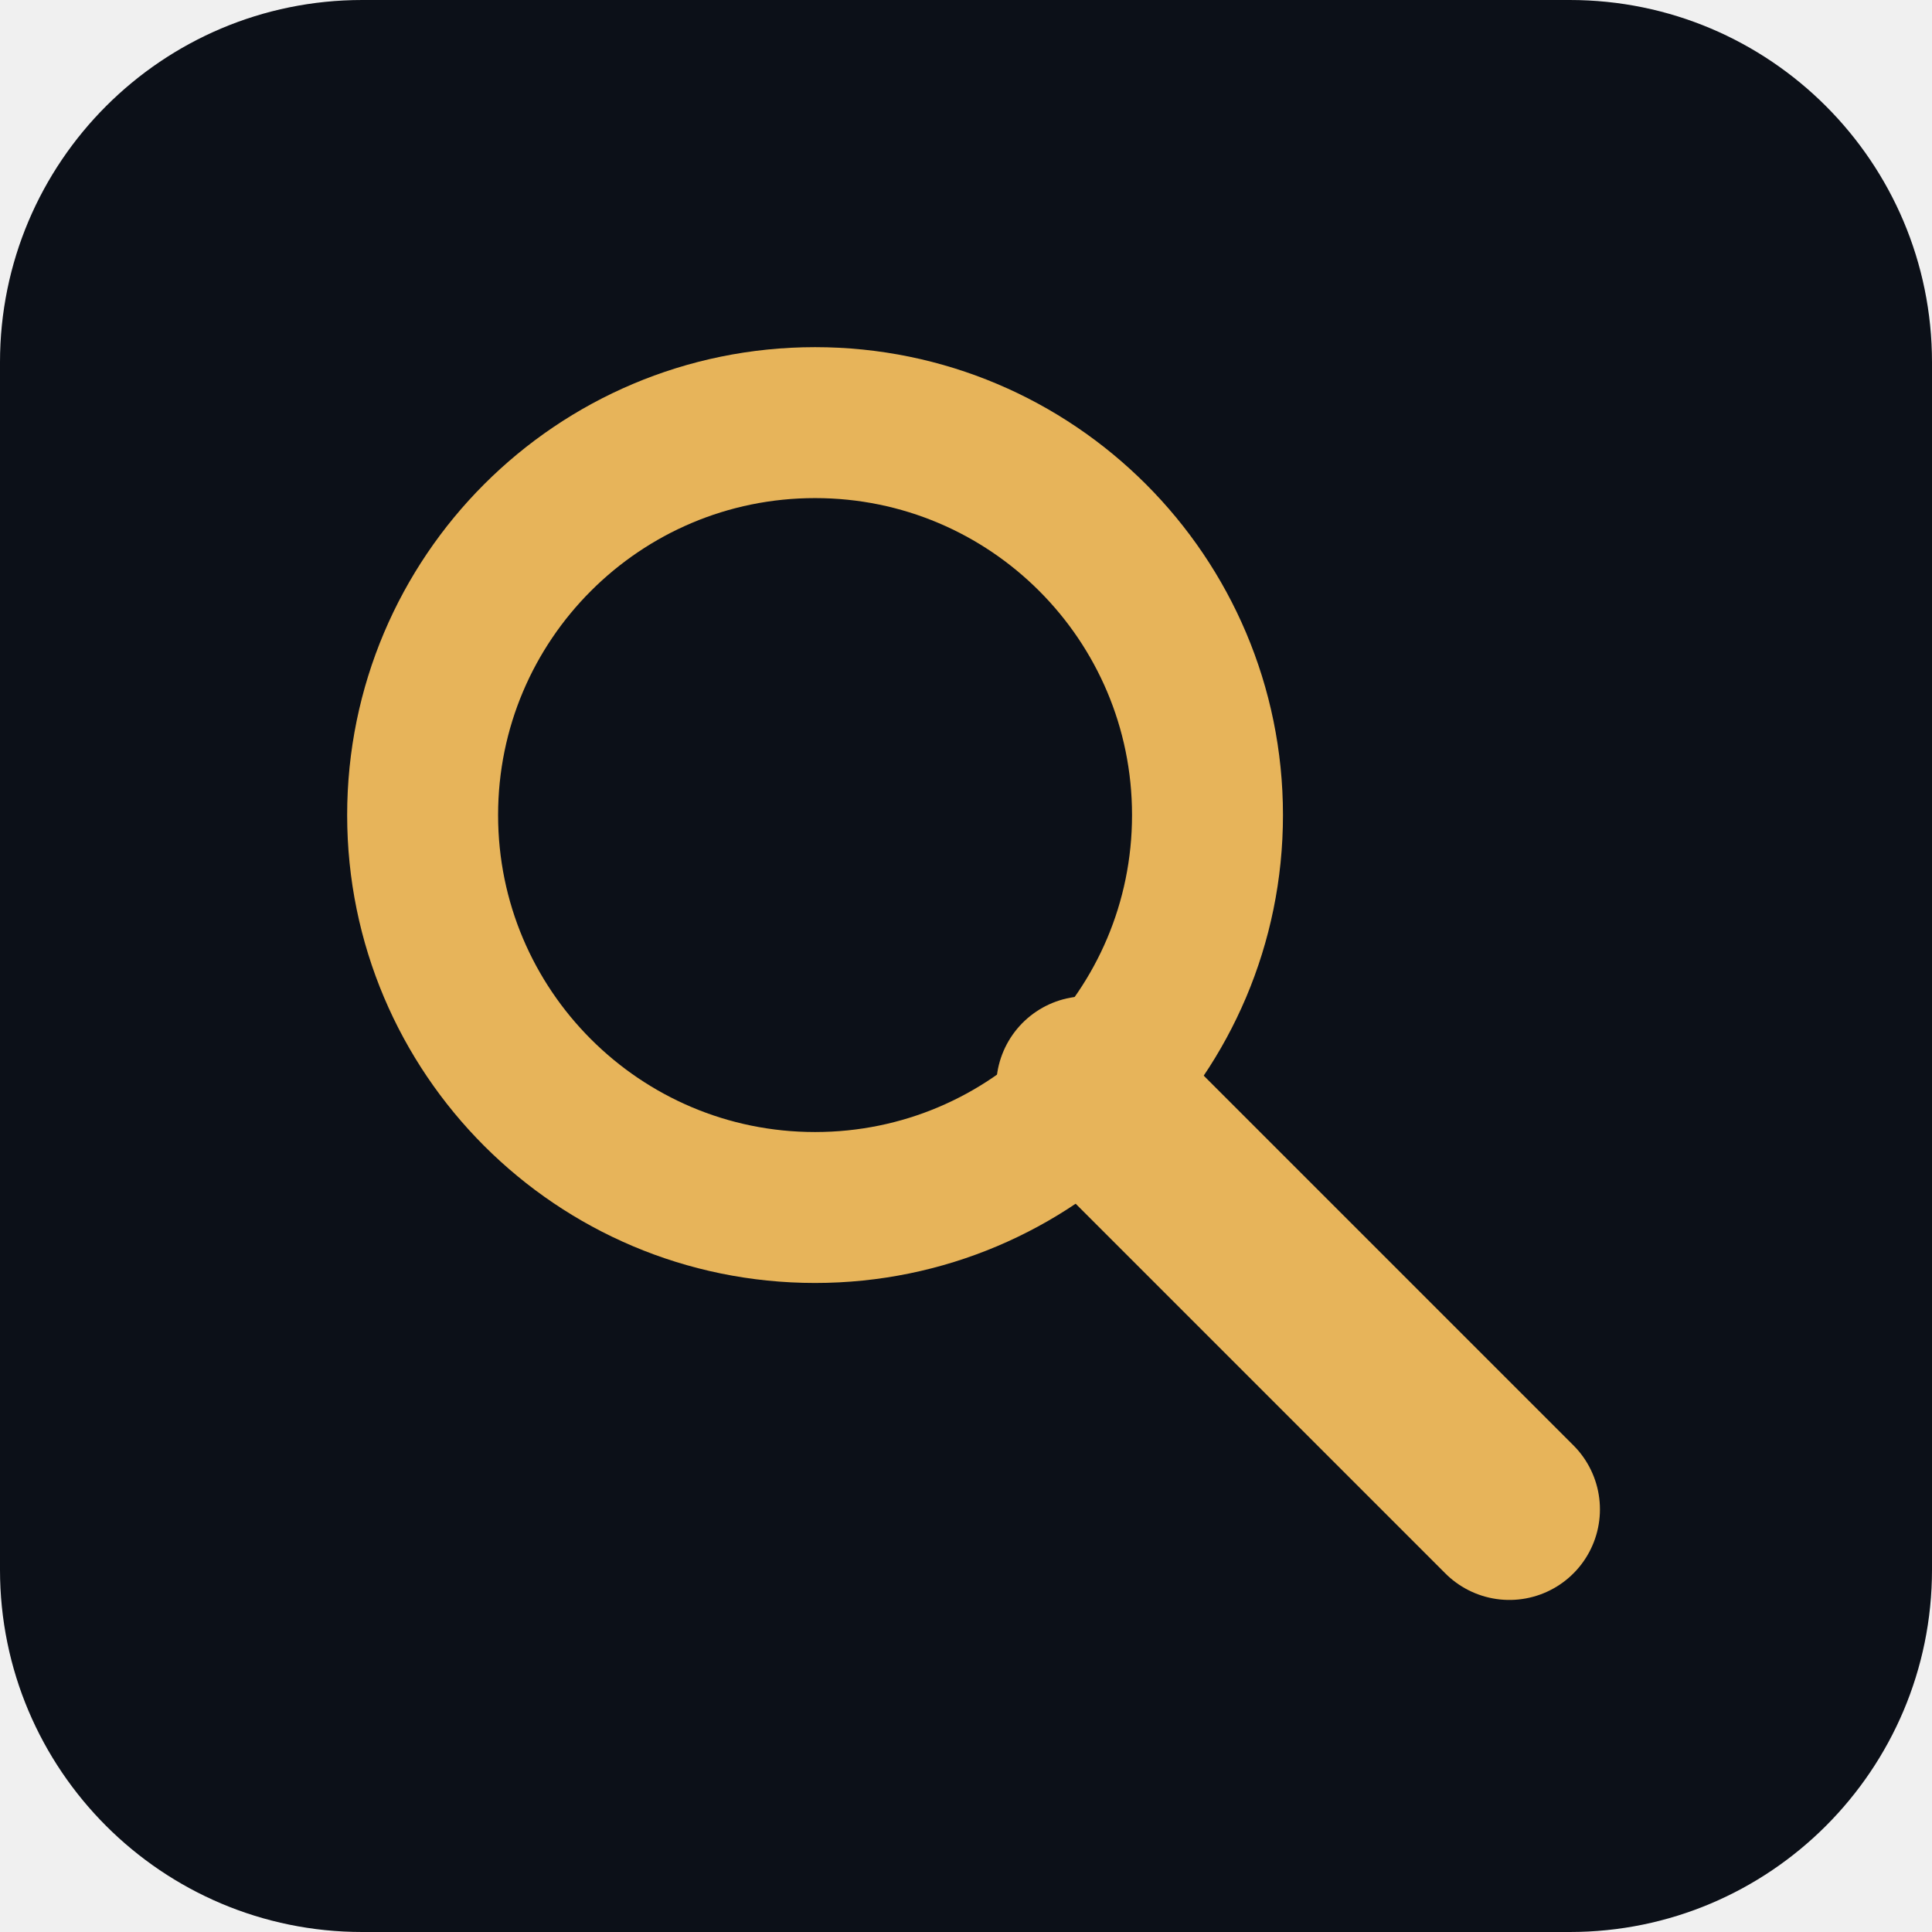
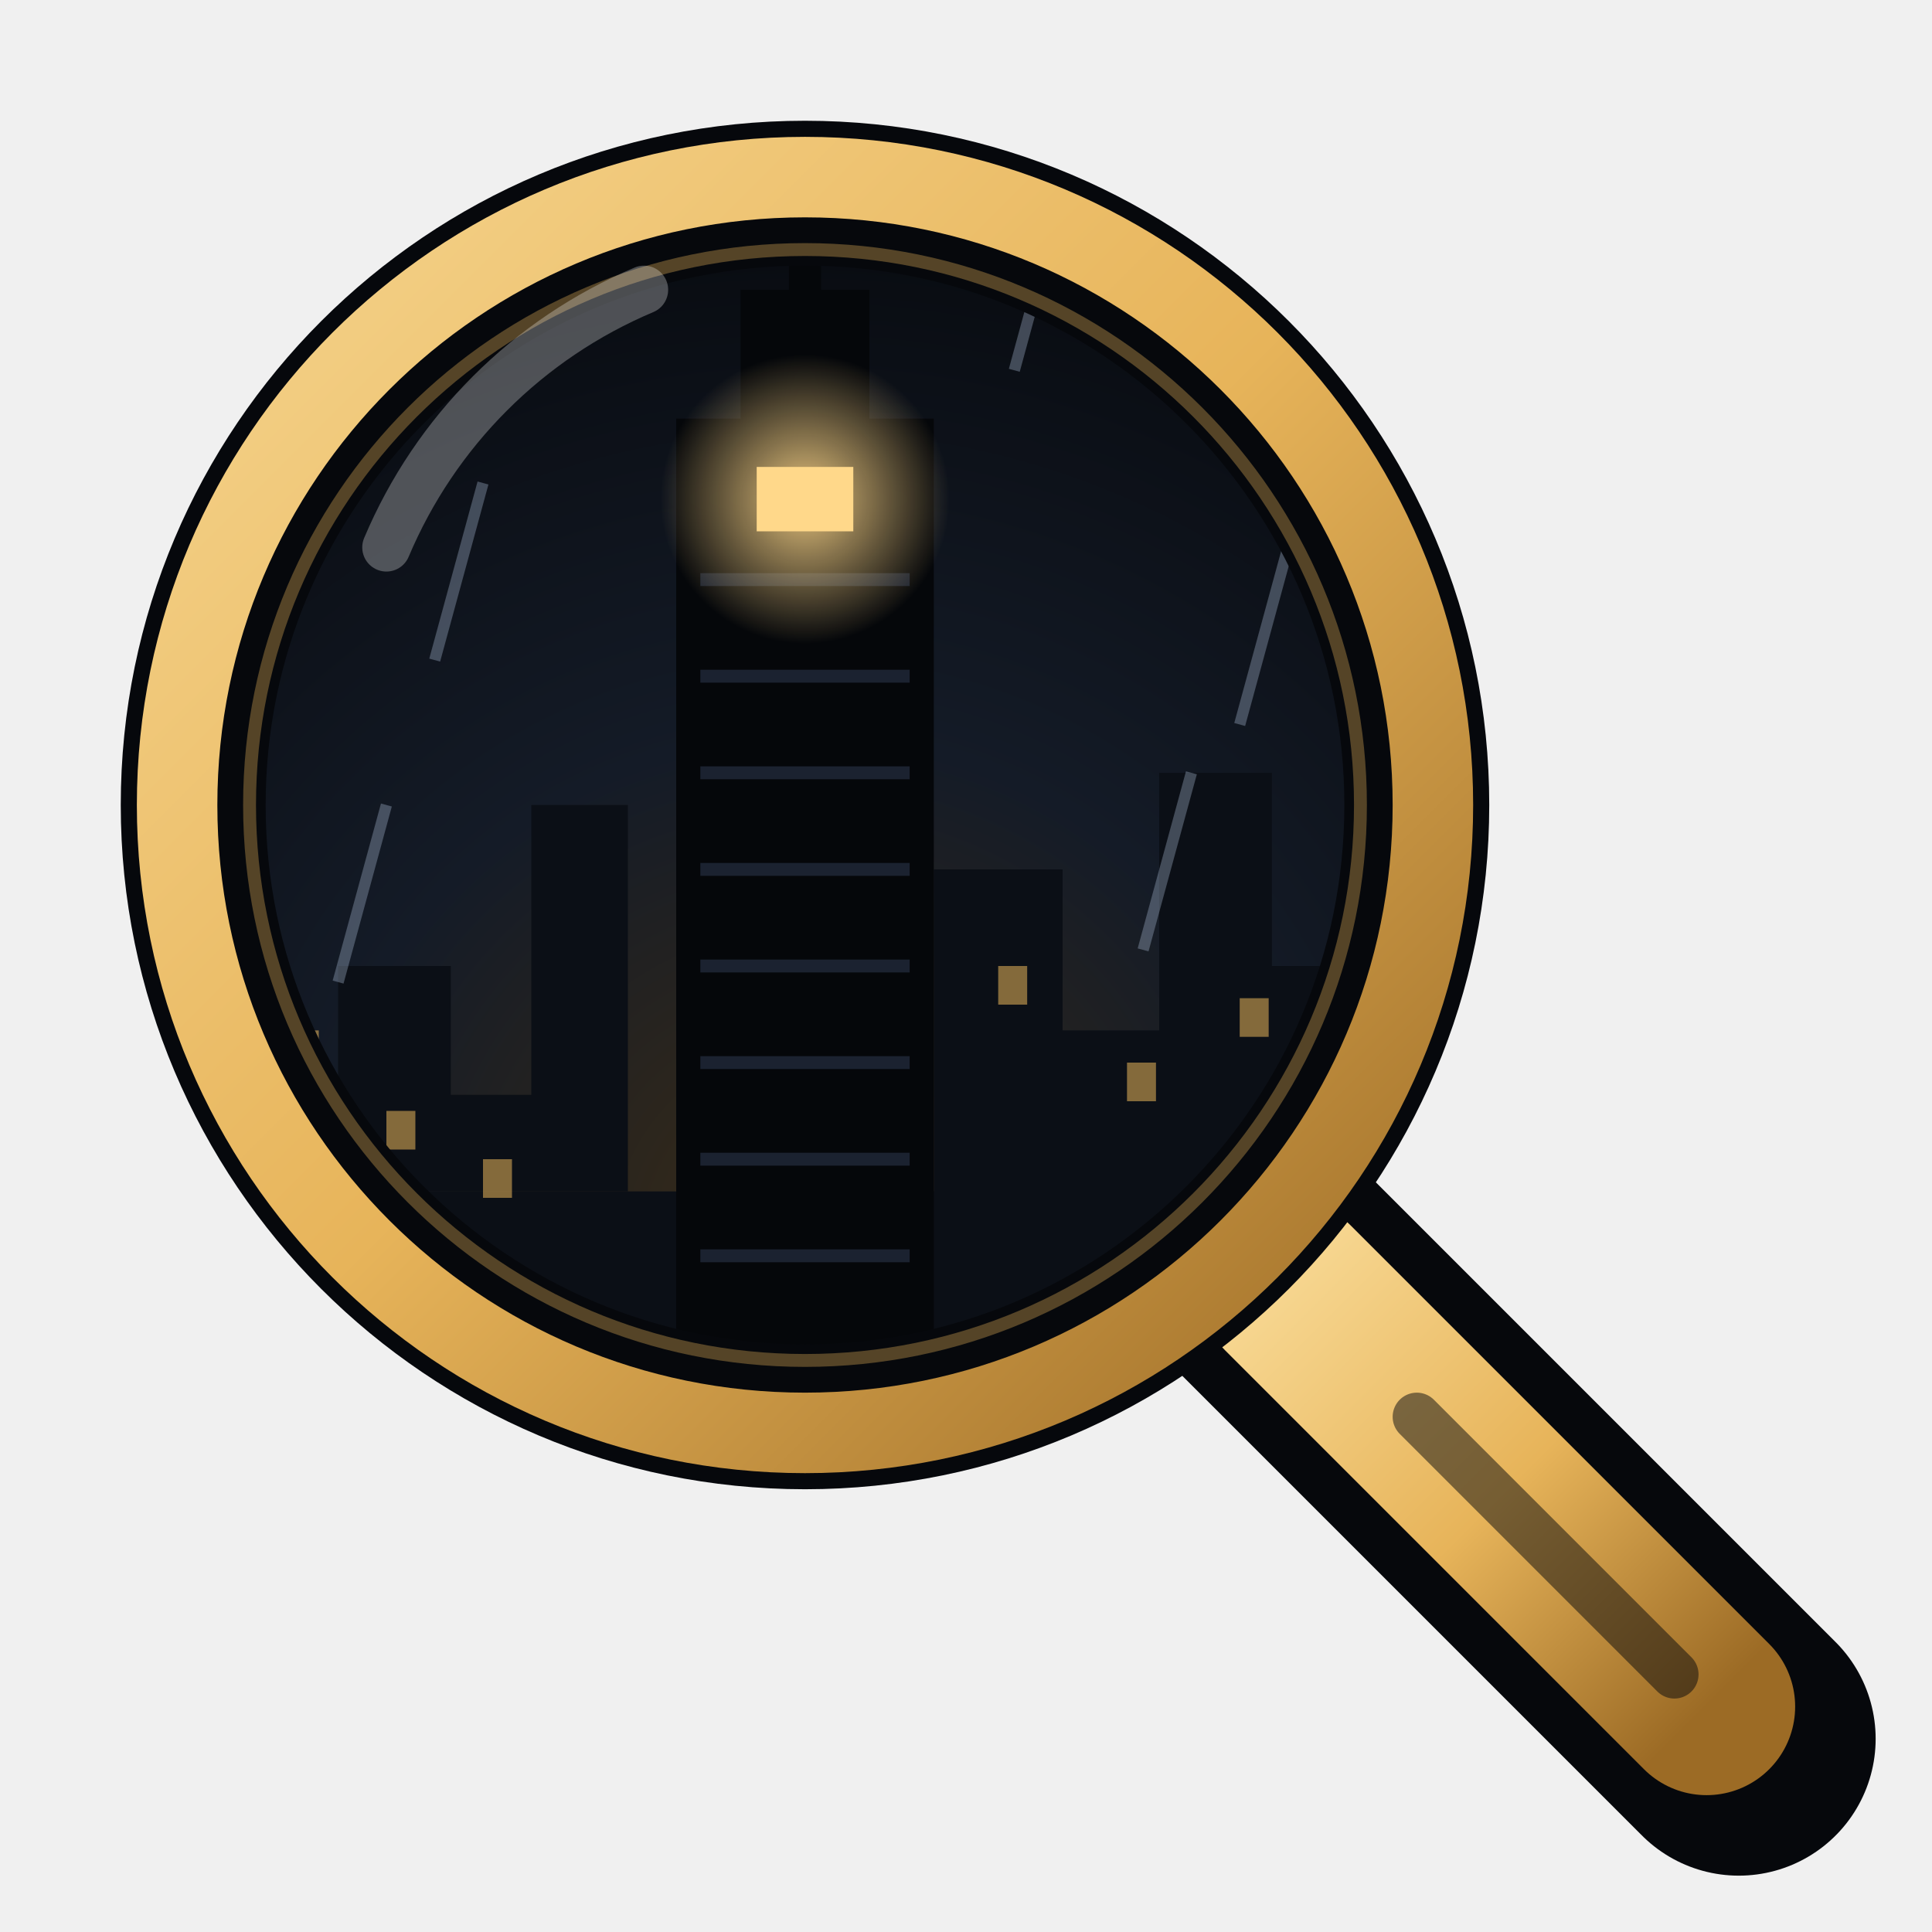
- <svg xmlns="http://www.w3.org/2000/svg" viewBox="0 0 64 64">
-   <rect width="64" height="64" rx="12" fill="#0c1018" />
-   <circle cx="27" cy="27" r="13" fill="none" stroke="#e7b45a" stroke-width="5" />
-   <path d="M36 36l14 14" stroke="#e7b45a" stroke-width="6" stroke-linecap="round" />
+ <svg xmlns="http://www.w3.org/2000/svg" viewBox="0 0 120 120" width="120" height="120" class="" role="img" aria-label="Blackwood Files">
+   <defs>
+     <radialGradient id="R0s" cx="0.5" cy="0.85" r="0.9">
+       <stop offset="0" stop-color="#3a2c17" />
+       <stop offset="0.45" stop-color="#141b27" />
+       <stop offset="1" stop-color="#06080c" />
+     </radialGradient>
+     <radialGradient id="R0w" cx="0.5" cy="0.5" r="0.5">
+       <stop offset="0" stop-color="#ffd88a" stop-opacity="0.9" />
+       <stop offset="1" stop-color="#ffd88a" stop-opacity="0" />
+     </radialGradient>
+     <linearGradient id="R0r" x1="0" y1="0" x2="1" y2="1">
+       <stop offset="0" stop-color="#f6d58e" />
+       <stop offset="0.5" stop-color="#e7b45a" />
+       <stop offset="1" stop-color="#9c6b25" />
+     </linearGradient>
+     <clipPath id="R0c">
+       <circle cx="50" cy="50" r="38" />
+     </clipPath>
+   </defs>
+   <path d="M78 78 L108 108" stroke="#06080c" stroke-width="17" stroke-linecap="round" />
+   <path d="M80 80 L106 106" stroke="url(#R0r)" stroke-width="11" stroke-linecap="round" />
+   <path d="M88 88 L104 104" stroke="#06080c" stroke-width="3" stroke-linecap="round" opacity="0.5" />
+   <circle cx="50" cy="50" r="38" fill="url(#R0s)" />
+   <g clip-path="url(#R0c)">
+     <path d="M12 74 h9 v-14 h7 v8 h5 v-18 h6 v24 M58 74 v-20 h8 v10 h6 v-16 h7 v12 h6 v14 h20 v40 h-100 z" fill="#0b0f16" />
+     <rect x="10" y="74" width="100" height="40" fill="#0b0f16" />
+     <rect x="42" y="26" width="16" height="66" fill="#05070a" />
+     <rect x="46" y="18" width="8" height="9" fill="#05070a" />
+     <line x1="50" y1="6" x2="50" y2="18" stroke="#05070a" stroke-width="2" />
+     <circle cx="50" cy="7" r="1.6" fill="#e5483a" />
+     <line x1="43.5" y1="36" x2="56.5" y2="36" stroke="#1b2230" stroke-width="0.8" />
+     <line x1="43.5" y1="42" x2="56.5" y2="42" stroke="#1b2230" stroke-width="0.8" />
+     <line x1="43.5" y1="48" x2="56.5" y2="48" stroke="#1b2230" stroke-width="0.8" />
+     <line x1="43.5" y1="54" x2="56.5" y2="54" stroke="#1b2230" stroke-width="0.8" />
+     <line x1="43.5" y1="60" x2="56.5" y2="60" stroke="#1b2230" stroke-width="0.8" />
+     <line x1="43.5" y1="66" x2="56.5" y2="66" stroke="#1b2230" stroke-width="0.8" />
+     <line x1="43.5" y1="72" x2="56.5" y2="72" stroke="#1b2230" stroke-width="0.8" />
+     <line x1="43.5" y1="78" x2="56.5" y2="78" stroke="#1b2230" stroke-width="0.8" />
+     <circle cx="50" cy="31" r="9" fill="url(#R0w)" />
+     <rect x="47" y="29" width="6" height="4" fill="#ffd88a" />
+     <rect x="18" y="64" width="1.8" height="2.4" fill="#e7b45a" opacity="0.55" />
+     <rect x="24" y="69" width="1.8" height="2.4" fill="#e7b45a" opacity="0.55" />
+     <rect x="62" y="60" width="1.8" height="2.4" fill="#e7b45a" opacity="0.55" />
+     <rect x="70" y="66" width="1.8" height="2.4" fill="#e7b45a" opacity="0.55" />
+     <rect x="77" y="62" width="1.8" height="2.4" fill="#e7b45a" opacity="0.55" />
+     <rect x="83" y="70" width="1.8" height="2.4" fill="#e7b45a" opacity="0.55" />
+     <rect x="30" y="72" width="1.8" height="2.4" fill="#e7b45a" opacity="0.55" />
+     <g stroke="#a9bad3" stroke-width="0.7" opacity="0.35">
+       <line x1="16" y1="14" x2="13" y2="25" />
+       <line x1="30" y1="30" x2="27" y2="41" />
+       <line x1="66" y1="12" x2="63" y2="23" />
+       <line x1="80" y1="34" x2="77" y2="45" />
+       <line x1="24" y1="50" x2="21" y2="61" />
+       <line x1="74" y1="48" x2="71" y2="59" />
+       <line x1="36" y1="8" x2="33" y2="19" />
+       <line x1="88" y1="20" x2="85" y2="31" />
+     </g>
+   </g>
+   <circle cx="50" cy="50" r="38" fill="none" stroke="#06080c" stroke-width="9" />
+   <circle cx="50" cy="50" r="39" fill="none" stroke="url(#R0r)" stroke-width="5" />
+   <circle cx="50" cy="50" r="34.5" fill="none" stroke="#e7b45a" stroke-opacity="0.35" stroke-width="0.8" />
+   <path d="M24 34 A30 30 0 0 1 40 18" fill="none" stroke="#fff" stroke-opacity="0.28" stroke-width="3" stroke-linecap="round" />
</svg>
